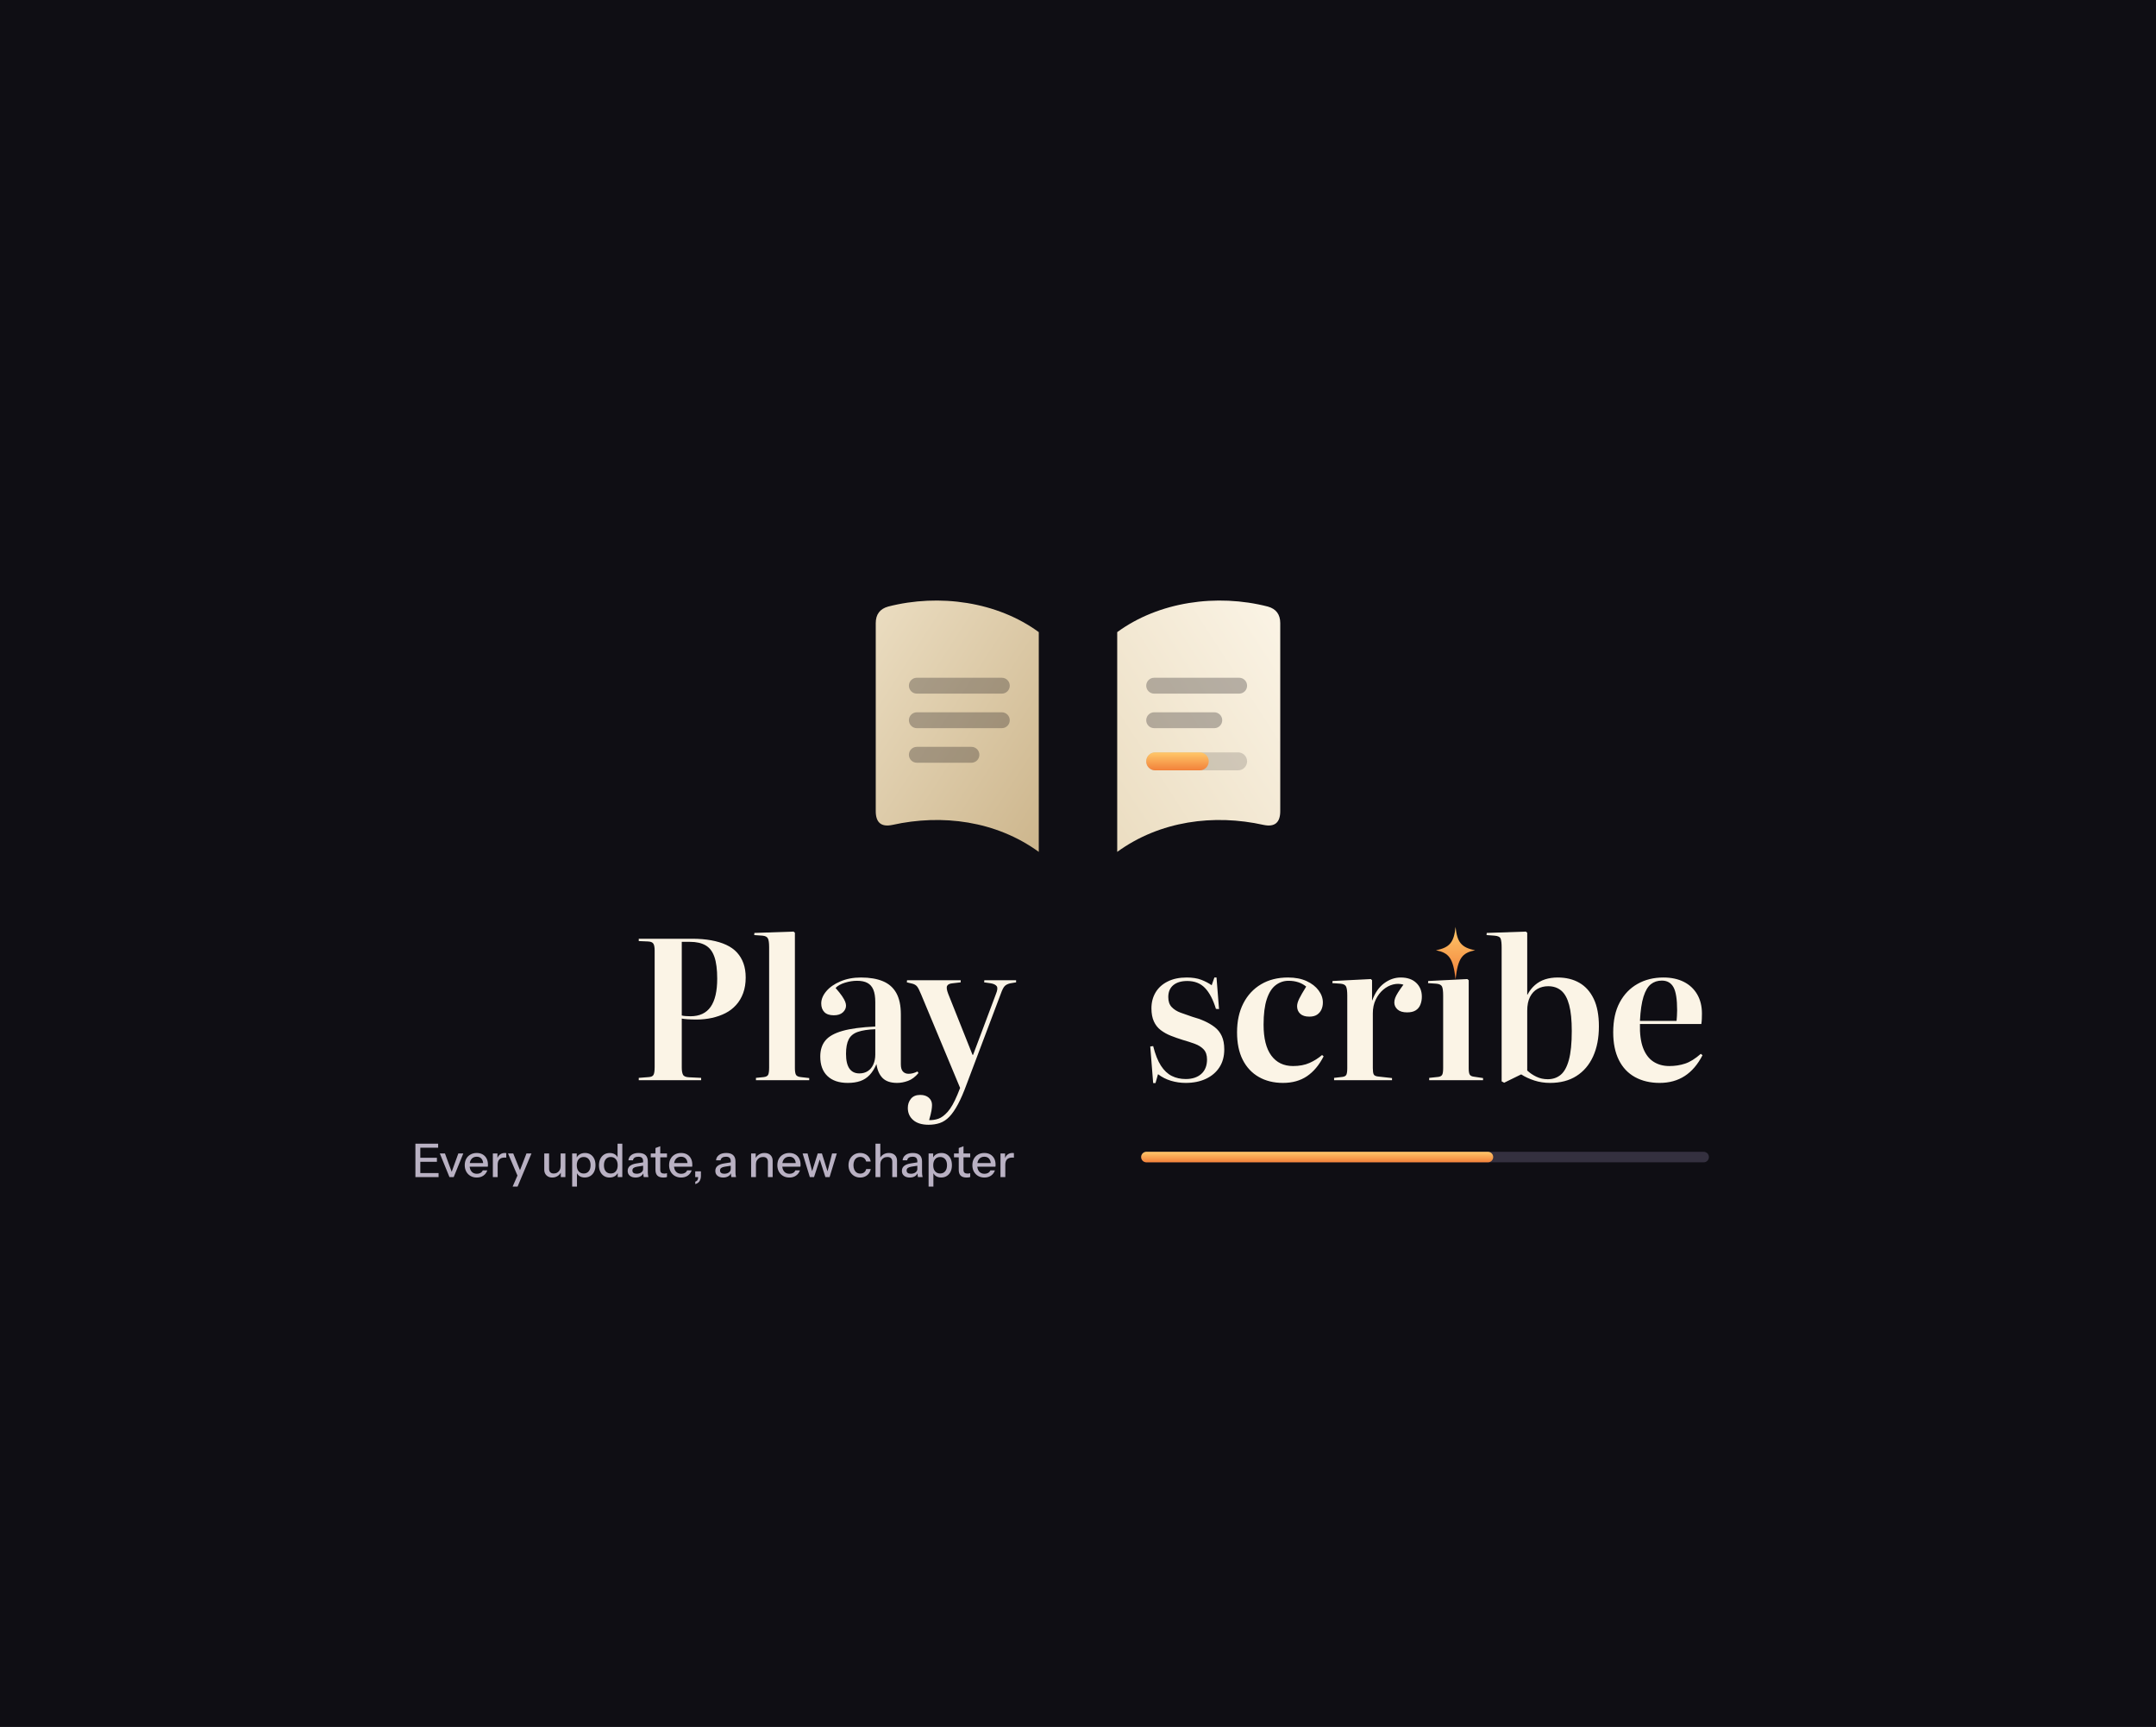
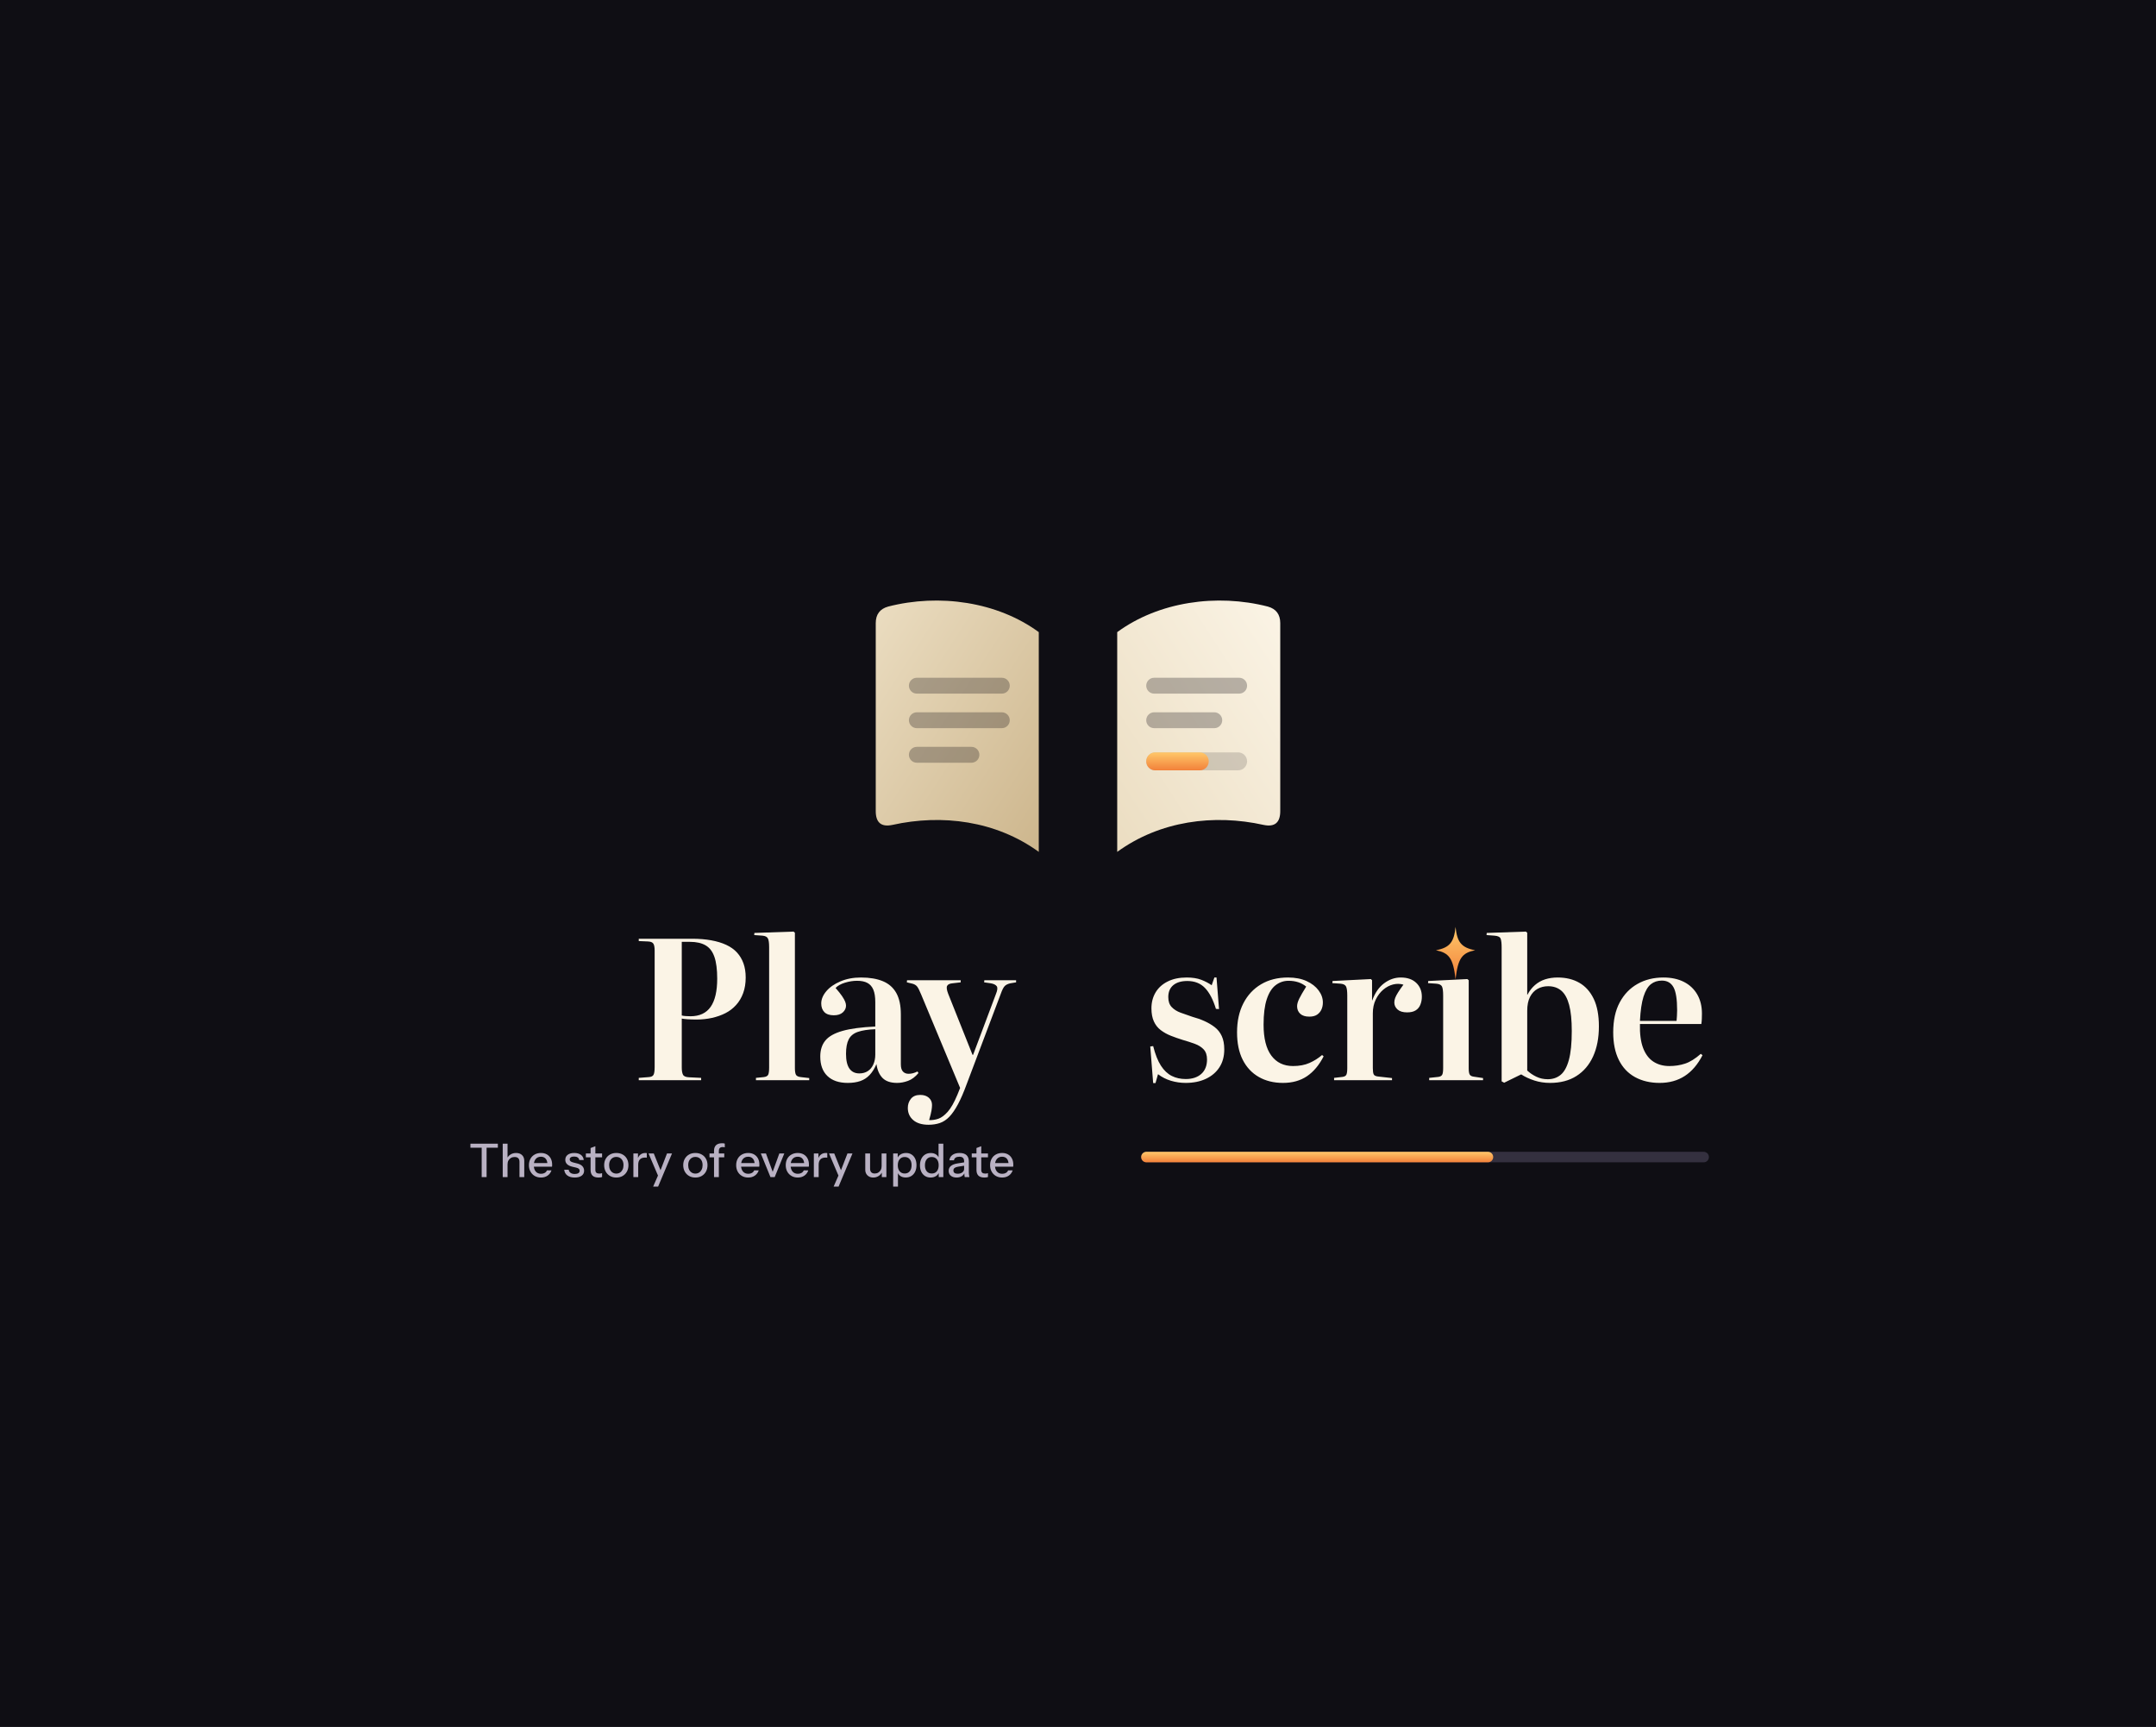
<svg xmlns="http://www.w3.org/2000/svg" width="1024" height="820" viewBox="0 0 1024 820">
  <defs>
    <linearGradient id="bl" x1="0" y1="0" x2="1" y2="1">
      <stop offset="0" stop-color="#EBDDC1" />
      <stop offset="1" stop-color="#CDB68D" />
    </linearGradient>
    <linearGradient id="br" x1="1" y1="0" x2="0" y2="1">
      <stop offset="0" stop-color="#FBF4E6" />
      <stop offset="1" stop-color="#EBDDC1" />
    </linearGradient>
    <linearGradient id="bs" x1="0" y1="0" x2="0" y2="1">
      <stop offset="0" stop-color="#FFC86A" />
      <stop offset="1" stop-color="#F2813A" />
    </linearGradient>
  </defs>
  <rect width="100%" height="100%" fill="#0F0E14" />
  <g transform="translate(391.0 221.4) scale(3.2812)">
    <path d="M31.2 24C25.2 19.6 16.8 18.4 9.4 20.3Q7.6 20.8 7.6 22.7V49.9Q7.6 52.4 10 51.9C17.2 50.3 25 51.3 31.2 55.8Z" fill="url(#bl)" />
    <rect x="12.4" y="30.6" width="14.6" height="2.3" rx="1.15" fill="#0F0E14" fill-opacity=".28" />
    <rect x="12.4" y="35.6" width="14.6" height="2.3" rx="1.15" fill="#0F0E14" fill-opacity=".28" />
    <rect x="12.4" y="40.6" width="10.2" height="2.3" rx="1.15" fill="#0F0E14" fill-opacity=".28" />
  </g>
  <g transform="translate(423.0 221.4) scale(3.2812)">
    <path d="M32.8 24C38.8 19.6 47.2 18.4 54.6 20.3Q56.4 20.8 56.4 22.7V49.9Q56.4 52.4 54 51.9C46.8 50.3 39 51.3 32.8 55.8Z" fill="url(#br)" />
    <rect x="37" y="30.6" width="14.6" height="2.3" rx="1.15" fill="#0F0E14" fill-opacity=".28" />
    <rect x="37" y="35.6" width="11" height="2.3" rx="1.15" fill="#0F0E14" fill-opacity=".28" />
    <rect x="37" y="41.4" width="14.6" height="2.6" rx="1.3" fill="#0F0E14" fill-opacity=".16" />
    <rect x="37" y="41.4" width="9.05" height="2.6" rx="1.3" fill="url(#bs)" />
  </g>
  <path transform="translate(298.6 512.9)" d="M4.78 0V-1.1L9.48 -1.47Q11.22 -1.56 11.78 -2.53Q12.33 -3.5 12.33 -6.26V-61.55Q12.33 -63.85 11.73 -64.81Q11.13 -65.78 9.2 -65.87L4.78 -66.06V-67.16H30.08Q35.14 -67.16 39.19 -66.42Q43.24 -65.69 46.32 -64.26Q49.4 -62.84 51.43 -60.63Q53.45 -58.42 54.51 -55.48Q55.57 -52.53 55.57 -48.76Q55.57 -44.62 54.37 -41.35Q53.18 -38.09 51.01 -35.7Q48.85 -33.3 45.95 -31.83Q43.06 -30.36 39.56 -29.58Q36.06 -28.8 32.29 -28.8Q29.81 -28.8 27.92 -28.93Q26.04 -29.07 25.21 -29.26V-5.98Q25.21 -3.68 25.81 -2.58Q26.4 -1.47 28.7 -1.38L34.41 -1.1V0ZM29.35 -30.36Q35.79 -30.36 38.92 -34.82Q42.04 -39.28 42.04 -48.21Q42.04 -54.74 40.71 -58.56Q39.38 -62.38 36.52 -64.03Q33.67 -65.69 29.07 -65.69H25.21V-30.73Q25.85 -30.54 27 -30.45Q28.15 -30.36 29.35 -30.36ZM60.44 0V-1.1L64.12 -1.47Q65.78 -1.66 66.24 -2.58Q66.7 -3.5 66.7 -5.98V-63.2Q66.7 -66.24 66.1 -67.34Q65.5 -68.45 63.57 -68.63L59.62 -68.91L59.71 -69.92L78.29 -70.56L78.94 -70.01V-5.7Q78.94 -3.5 79.44 -2.58Q79.95 -1.66 81.79 -1.47L85.74 -1.01V0ZM104.05 1.29Q97.8 1.29 94.39 -1.98Q90.99 -5.24 90.99 -11.22Q90.99 -15.92 93.43 -18.86Q95.86 -21.8 101.57 -23.41Q107.27 -25.02 117.12 -25.48V-37.08Q117.12 -40.76 116.2 -42.96Q115.28 -45.17 113.39 -46.18Q111.5 -47.2 108.47 -47.2Q105.62 -47.2 102.67 -46.28Q99.73 -45.36 98.26 -43.79Q100.28 -41.49 101.34 -39.93Q102.4 -38.36 102.81 -37.31Q103.22 -36.25 103.22 -35.42Q103.22 -33.58 101.71 -32.2Q100.19 -30.82 97.43 -30.82Q94.39 -30.82 92.92 -32.34Q91.45 -33.86 91.45 -36.43Q91.45 -39.38 93.84 -42.23Q96.23 -45.08 100.56 -46.92Q104.88 -48.76 110.31 -48.76Q116.47 -48.76 120.7 -47.01Q124.94 -45.26 127.1 -41.4Q129.26 -37.54 129.26 -31.28V-7.54Q129.26 -5.15 130.27 -4.09Q131.28 -3.04 132.94 -3.04Q133.95 -3.04 135.01 -3.31Q136.07 -3.59 137.17 -4.14L137.63 -3.4Q135.33 -0.64 132.66 0.32Q130 1.29 127.51 1.29Q122.91 1.29 120.61 -1.01Q118.31 -3.31 117.67 -7.64Q116.29 -4.42 114.4 -2.44Q112.52 -0.46 109.99 0.41Q107.46 1.29 104.05 1.29ZM109.57 -3.22Q111.87 -3.22 113.57 -4.32Q115.28 -5.43 116.2 -7.5Q117.12 -9.57 117.12 -12.14V-24.2Q111.96 -24.01 108.88 -22.95Q105.8 -21.9 104.51 -19.41Q103.22 -16.93 103.22 -12.51Q103.22 -7.82 104.83 -5.52Q106.44 -3.22 109.57 -3.22ZM142.42 21.16Q137.72 21.16 135.15 18.95Q132.57 16.74 132.57 13.16Q132.57 10.67 134.04 8.83Q135.52 6.99 138.46 6.99Q141.04 6.99 142.55 8.33Q144.07 9.66 144.07 11.78Q144.07 12.88 143.8 14.49Q143.52 16.1 142.69 18.95Q144.9 19.04 147.06 18.31Q149.22 17.57 151.52 15Q153.82 12.42 156.12 6.9L157.41 3.68L138.92 -40.66Q137.72 -43.61 136.94 -44.53Q136.16 -45.45 134.78 -45.82L132.11 -46.46L132.2 -47.47H157.69V-46.46L153.73 -46Q151.8 -45.82 151.25 -44.8Q150.7 -43.79 151.71 -41.12L163.3 -12.05H163.58L174.43 -40.94Q175.54 -43.61 174.8 -44.62Q174.06 -45.63 172.04 -46L168.82 -46.46L168.91 -47.47H184V-46.46L181.24 -46Q179.58 -45.63 178.66 -44.76Q177.74 -43.88 176.73 -41.03L160.54 1.84Q158.42 7.64 156.4 11.41Q154.38 15.18 152.31 17.34Q150.24 19.5 147.8 20.33Q145.36 21.16 142.42 21.16Z" fill="#FBF4E6" />
  <g transform="translate(542.0 512.9)">
    <path d="M5.7 1.38 4.32 -16.01 5.7 -16.19Q7.18 -10.3 9.38 -6.9Q11.59 -3.5 14.54 -2.02Q17.48 -0.55 21.16 -0.55Q25.85 -0.55 28.57 -2.99Q31.28 -5.43 31.28 -9.84Q31.28 -12.88 29.72 -14.58Q28.15 -16.28 25.53 -17.25Q22.91 -18.22 19.69 -19.14Q16.74 -20.06 14.08 -21.11Q11.41 -22.17 9.29 -23.78Q7.18 -25.39 6.03 -27.92Q4.88 -30.45 4.88 -34.13Q4.88 -38.36 6.85 -41.68Q8.83 -44.99 12.6 -46.87Q16.38 -48.76 21.62 -48.76Q25.67 -48.76 28.47 -47.7Q31.28 -46.64 33.49 -45.08L34.78 -48.76H35.79L36.98 -33.76L35.51 -33.86Q33.49 -40.48 30.31 -43.79Q27.14 -47.1 21.9 -47.1Q17.66 -47.1 15.27 -45.13Q12.88 -43.15 12.88 -39.47Q12.88 -36.43 14.49 -34.73Q16.1 -33.03 18.72 -32.06Q21.34 -31.1 24.38 -30.08Q27.42 -29.26 30.08 -28.06Q32.75 -26.86 34.91 -25.21Q37.08 -23.55 38.27 -20.98Q39.47 -18.4 39.47 -14.63Q39.47 -9.66 37.17 -6.12Q34.87 -2.58 30.73 -0.64Q26.59 1.29 21.16 1.29Q17.57 1.29 14.17 0.28Q10.76 -0.74 8 -2.85L6.81 1.38ZM67.34 1.29Q60.81 1.29 55.89 -1.52Q50.97 -4.32 48.25 -9.66Q45.54 -15 45.54 -22.72Q45.54 -30.64 48.53 -36.48Q51.52 -42.32 56.95 -45.54Q62.38 -48.76 69.74 -48.76Q74.89 -48.76 78.57 -47.06Q82.25 -45.36 84.27 -42.64Q86.3 -39.93 86.3 -36.89Q86.3 -35.05 85.61 -33.53Q84.92 -32.02 83.54 -31.1Q82.16 -30.18 79.86 -30.18Q77 -30.18 75.53 -31.56Q74.06 -32.94 74.06 -35.14Q74.06 -36.62 75.07 -38.69Q76.08 -40.76 78.38 -44.44Q76.73 -45.82 74.61 -46.51Q72.5 -47.2 70.01 -47.2Q66.61 -47.2 63.89 -45.13Q61.18 -43.06 59.66 -38.46Q58.14 -33.86 58.14 -26.4Q58.14 -16.65 61.82 -11.68Q65.5 -6.72 72.13 -6.72Q76.64 -6.72 79.95 -8.19Q83.26 -9.66 85.93 -11.96L86.66 -11.32Q83.44 -5.06 78.75 -1.89Q74.06 1.29 67.34 1.29ZM91.63 0V-1.1L95.59 -1.56Q97.06 -1.75 97.47 -2.62Q97.89 -3.5 97.89 -5.8V-40.2Q97.89 -43.24 97.34 -44.44Q96.78 -45.63 94.76 -45.82L90.8 -46.09L90.9 -47.1L109.11 -48.02L109.66 -47.47V-37.9H109.76Q111.69 -43.24 115.37 -46Q119.05 -48.76 123.28 -48.76Q127.97 -48.76 130.64 -46.23Q133.31 -43.7 133.31 -39.65Q133.31 -37.63 132.62 -35.88Q131.93 -34.13 130.41 -33.17Q128.89 -32.2 126.32 -32.2Q123.28 -32.2 121.76 -33.58Q120.24 -34.96 120.24 -36.89Q120.24 -38 120.66 -39.1Q121.07 -40.2 122.04 -41.72Q123 -43.24 124.57 -45.36Q122.18 -46.09 119.65 -45.45Q117.12 -44.8 114.95 -42.96Q112.79 -41.12 111.41 -38.27Q110.03 -35.42 110.03 -31.74V-5.7Q110.03 -3.59 110.45 -2.76Q110.86 -1.93 112.52 -1.75L119.14 -1.01V0ZM136.8 0V-1.1L141.13 -1.56Q142.51 -1.75 142.97 -2.58Q143.43 -3.4 143.43 -5.8V-40.2Q143.43 -43.33 142.88 -44.48Q142.32 -45.63 140.21 -45.82L136.25 -46.09L136.34 -47.1L154.93 -48.02L155.57 -47.47V-5.61Q155.57 -3.4 156.08 -2.62Q156.58 -1.84 158.06 -1.66L162.38 -1.01V0ZM172.41 1.2 171.21 0.55V-63.02Q171.21 -65.87 170.75 -67.16Q170.29 -68.45 167.81 -68.63L164.04 -68.91L164.13 -69.92L182.71 -70.56L183.36 -70.01V-40.57H183.45Q184.92 -43.33 187.04 -45.17Q189.15 -47.01 191.87 -47.89Q194.58 -48.76 197.8 -48.76Q203.78 -48.76 208.15 -46.23Q212.52 -43.7 214.96 -38.59Q217.4 -33.49 217.4 -25.58Q217.4 -17.3 214.64 -11.27Q211.88 -5.24 206.72 -1.98Q201.57 1.29 194.21 1.29Q190.26 1.29 186.71 0.14Q183.17 -1.01 180.5 -2.76ZM193.11 -0.46Q196.7 -0.46 199.23 -2.53Q201.76 -4.6 203.14 -9.61Q204.52 -14.63 204.52 -23.37Q204.52 -31.1 203.27 -35.74Q202.03 -40.39 199.55 -42.5Q197.06 -44.62 193.29 -44.62Q190.53 -44.62 188.28 -43.38Q186.02 -42.14 184.69 -39.56Q183.36 -36.98 183.36 -32.94V-4.6Q185.2 -2.85 187.68 -1.66Q190.16 -0.46 193.11 -0.46ZM246.28 1.29Q239.57 1.29 234.55 -1.47Q229.54 -4.23 226.87 -9.61Q224.2 -15 224.2 -22.72Q224.2 -31.19 227.29 -36.94Q230.37 -42.69 235.75 -45.72Q241.13 -48.76 248.03 -48.76Q253.64 -48.76 257.74 -46.69Q261.83 -44.62 264.09 -40.76Q266.34 -36.89 266.34 -31.65Q266.34 -30.36 266.29 -29.16Q266.25 -27.97 266.06 -26.68H236.9Q236.72 -19.78 238.37 -15.36Q240.03 -10.95 243.25 -8.83Q246.47 -6.72 250.88 -6.72Q254.84 -6.72 258.34 -7.87Q261.83 -9.02 265.79 -12.51L266.62 -11.87Q263.21 -5.24 258.15 -1.98Q253.09 1.29 246.28 1.29ZM236.9 -28.15H254.29Q254.38 -29.26 254.47 -30.54Q254.56 -31.83 254.56 -33.21Q254.56 -41.03 252.82 -44.16Q251.07 -47.29 247.3 -47.29Q244.26 -47.29 242.1 -45.59Q239.94 -43.88 238.6 -39.7Q237.27 -35.51 236.9 -28.15Z" fill="#FBF4E6" />
    <path transform="translate(116.20 -75.36) scale(1.035)" d="M32 2.5C32.7 9.4 34.6 12 41 13.2C35 14.4 33.1 16.8 32 26.5C30.9 16.8 29 14.4 23 13.2C29.4 12 31.3 9.4 32 2.5Z" fill="url(#bs)" />
  </g>
-   <path transform="translate(195.67 558.90)" d="M1.63 0V-15.84H3.96V0ZM2.77 0V-1.91H12.63V0ZM2.77 -7.24V-9.15H11.84V-7.24ZM2.77 -13.93V-15.84H12.43V-13.93ZM17.8 0 13.22 -11.22H15.66L19.4 -1.03H18.33L22.02 -11.22H24.38L19.82 0ZM30.78 0.22Q29.08 0.22 27.8 -0.53Q26.51 -1.28 25.78 -2.6Q25.06 -3.92 25.06 -5.63Q25.06 -7.37 25.77 -8.68Q26.49 -9.99 27.79 -10.71Q29.08 -11.44 30.76 -11.44Q32.38 -11.44 33.58 -10.75Q34.78 -10.05 35.43 -8.82Q36.08 -7.59 36.08 -5.9Q36.08 -5.63 36.07 -5.4Q36.06 -5.17 36.01 -4.93H26.6V-6.64H34.41L33.84 -5.96Q33.84 -7.77 33.02 -8.71Q32.21 -9.66 30.76 -9.66Q29.19 -9.66 28.28 -8.59Q27.37 -7.52 27.37 -5.63Q27.37 -3.72 28.28 -2.64Q29.19 -1.56 30.82 -1.56Q31.81 -1.56 32.54 -1.97Q33.26 -2.38 33.62 -3.17H35.77Q35.22 -1.58 33.91 -0.68Q32.6 0.22 30.78 0.22ZM38.41 0V-11.22H40.59V-8.43H40.7V0ZM40.7 -5.85 40.41 -8.51Q40.81 -9.94 41.78 -10.69Q42.75 -11.44 44.09 -11.44Q44.59 -11.44 44.79 -11.35V-9.2Q44.68 -9.24 44.48 -9.25Q44.29 -9.26 44 -9.26Q42.35 -9.26 41.52 -8.4Q40.7 -7.55 40.7 -5.85ZM47.81 4.51 50.51 -1.67 50.97 -2.4 54.38 -11.22H56.76L50.16 4.51ZM50.4 0 45.61 -11.22H48.09L52.16 -1.12ZM66.62 0.22Q65.49 0.22 64.64 -0.25Q63.78 -0.73 63.3 -1.56Q62.83 -2.4 62.83 -3.48V-11.22H65.12V-4Q65.12 -2.84 65.69 -2.27Q66.26 -1.69 67.32 -1.69Q68.27 -1.69 69 -2.13Q69.74 -2.57 70.17 -3.35Q70.6 -4.14 70.6 -5.17L70.88 -2.49Q70.33 -1.25 69.2 -0.52Q68.07 0.22 66.62 0.22ZM70.69 0V-2.64H70.6V-11.22H72.86V0ZM82.06 0.2Q80.48 0.2 79.43 -0.56Q78.39 -1.32 78.06 -2.68L78.36 -2.73V4.51H76.08V-11.22H78.25V-8.65L78.03 -8.71Q78.39 -9.99 79.53 -10.71Q80.67 -11.44 82.21 -11.44Q83.73 -11.44 84.84 -10.71Q85.95 -9.99 86.56 -8.69Q87.16 -7.39 87.16 -5.65Q87.16 -3.89 86.53 -2.57Q85.89 -1.25 84.74 -0.53Q83.6 0.2 82.06 0.2ZM81.58 -1.69Q83.07 -1.69 83.95 -2.75Q84.83 -3.81 84.83 -5.65Q84.83 -7.48 83.95 -8.5Q83.07 -9.53 81.55 -9.53Q80.06 -9.53 79.17 -8.48Q78.28 -7.44 78.28 -5.59Q78.28 -3.78 79.17 -2.74Q80.06 -1.69 81.58 -1.69ZM97.72 0V-2.57L97.94 -2.51Q97.59 -1.25 96.49 -0.52Q95.39 0.22 93.85 0.22Q92.33 0.22 91.2 -0.51Q90.07 -1.23 89.44 -2.53Q88.81 -3.83 88.81 -5.57Q88.81 -7.33 89.45 -8.65Q90.09 -9.97 91.23 -10.69Q92.38 -11.42 93.92 -11.42Q95.52 -11.42 96.57 -10.66Q97.61 -9.9 97.94 -8.54L97.64 -8.49V-15.84H99.9V0ZM94.42 -1.69Q95.94 -1.69 96.82 -2.74Q97.7 -3.78 97.7 -5.63Q97.7 -7.44 96.81 -8.48Q95.92 -9.53 94.4 -9.53Q92.91 -9.53 92.04 -8.48Q91.17 -7.44 91.17 -5.57Q91.17 -3.74 92.04 -2.72Q92.91 -1.69 94.42 -1.69ZM110.07 0Q109.96 -0.42 109.92 -0.92Q109.89 -1.43 109.89 -2.16H109.78V-7.5Q109.78 -8.58 109.24 -9.12Q108.7 -9.66 107.54 -9.66Q106.41 -9.66 105.74 -9.22Q105.07 -8.78 104.96 -7.96H102.78Q102.94 -9.55 104.21 -10.49Q105.49 -11.44 107.62 -11.44Q109.82 -11.44 110.92 -10.42Q112.02 -9.39 112.02 -7.41V-2.16Q112.02 -1.65 112.09 -1.12Q112.16 -0.59 112.29 0ZM106.19 0.22Q104.48 0.22 103.47 -0.63Q102.45 -1.47 102.45 -2.93Q102.45 -4.42 103.52 -5.29Q104.59 -6.16 106.59 -6.47L110.29 -7.06V-5.46L106.94 -4.93Q105.82 -4.75 105.26 -4.33Q104.7 -3.92 104.7 -3.12Q104.7 -2.35 105.22 -1.97Q105.73 -1.58 106.72 -1.58Q108.04 -1.58 108.91 -2.22Q109.78 -2.86 109.78 -3.83L110.07 -2.2Q109.67 -1.03 108.66 -0.41Q107.65 0.22 106.19 0.22ZM119.44 0.22Q117.48 0.22 116.57 -0.69Q115.65 -1.61 115.65 -3.39V-13.79L117.92 -14.65V-3.37Q117.92 -2.49 118.38 -2.07Q118.84 -1.65 119.88 -1.65Q120.27 -1.65 120.58 -1.72Q120.89 -1.78 121.11 -1.87V-0.02Q120.87 0.09 120.43 0.15Q119.99 0.22 119.44 0.22ZM113.41 -9.39V-11.22H121.11V-9.39ZM127.84 0.22Q126.15 0.22 124.86 -0.53Q123.57 -1.28 122.85 -2.6Q122.12 -3.92 122.12 -5.63Q122.12 -7.37 122.84 -8.68Q123.55 -9.99 124.85 -10.71Q126.15 -11.44 127.82 -11.44Q129.45 -11.44 130.65 -10.75Q131.85 -10.05 132.49 -8.82Q133.14 -7.59 133.14 -5.9Q133.14 -5.63 133.13 -5.4Q133.12 -5.17 133.08 -4.93H123.66V-6.64H131.47L130.9 -5.96Q130.9 -7.77 130.09 -8.71Q129.27 -9.66 127.82 -9.66Q126.26 -9.66 125.34 -8.59Q124.43 -7.52 124.43 -5.63Q124.43 -3.72 125.34 -2.64Q126.26 -1.56 127.89 -1.56Q128.88 -1.56 129.6 -1.97Q130.33 -2.38 130.68 -3.17H132.84Q132.29 -1.58 130.98 -0.68Q129.67 0.22 127.84 0.22ZM134.55 3.34V2.2Q135.32 1.94 135.62 1.4Q135.92 0.86 135.92 -0.15L136.82 0H134.53V-2.71H137.24V-0.66Q137.24 0.86 136.61 1.89Q135.98 2.93 134.55 3.34ZM151.69 0Q151.58 -0.42 151.55 -0.92Q151.51 -1.43 151.51 -2.16H151.4V-7.5Q151.4 -8.58 150.87 -9.12Q150.33 -9.66 149.16 -9.66Q148.04 -9.66 147.37 -9.22Q146.7 -8.78 146.59 -7.96H144.41Q144.56 -9.55 145.84 -10.49Q147.11 -11.44 149.25 -11.44Q151.45 -11.44 152.55 -10.42Q153.65 -9.39 153.65 -7.41V-2.16Q153.65 -1.65 153.71 -1.12Q153.78 -0.59 153.91 0ZM147.82 0.22Q146.1 0.22 145.09 -0.63Q144.08 -1.47 144.08 -2.93Q144.08 -4.42 145.15 -5.29Q146.21 -6.16 148.21 -6.47L151.91 -7.06V-5.46L148.57 -4.93Q147.44 -4.75 146.88 -4.33Q146.32 -3.92 146.32 -3.12Q146.32 -2.35 146.84 -1.97Q147.36 -1.58 148.35 -1.58Q149.67 -1.58 150.53 -2.22Q151.4 -2.86 151.4 -3.83L151.69 -2.2Q151.29 -1.03 150.28 -0.41Q149.27 0.22 147.82 0.22ZM161.08 0V-11.22H163.26V-8.58H163.37V0ZM169.05 0V-7.22Q169.05 -8.38 168.46 -8.95Q167.88 -9.53 166.74 -9.53Q165.75 -9.53 164.99 -9.09Q164.23 -8.65 163.8 -7.88Q163.37 -7.11 163.37 -6.05L163.09 -8.73Q163.64 -9.99 164.78 -10.71Q165.92 -11.44 167.44 -11.44Q169.25 -11.44 170.28 -10.43Q171.31 -9.42 171.31 -7.74V0ZM179.26 0.22Q177.56 0.22 176.28 -0.53Q174.99 -1.28 174.26 -2.6Q173.54 -3.92 173.54 -5.63Q173.54 -7.37 174.25 -8.68Q174.97 -9.99 176.26 -10.71Q177.56 -11.44 179.23 -11.44Q180.86 -11.44 182.06 -10.75Q183.26 -10.05 183.91 -8.82Q184.56 -7.59 184.56 -5.9Q184.56 -5.63 184.55 -5.4Q184.54 -5.17 184.49 -4.93H175.08V-6.64H182.89L182.31 -5.96Q182.31 -7.77 181.5 -8.71Q180.69 -9.66 179.23 -9.66Q177.67 -9.66 176.76 -8.59Q175.85 -7.52 175.85 -5.63Q175.85 -3.72 176.76 -2.64Q177.67 -1.56 179.3 -1.56Q180.29 -1.56 181.02 -1.97Q181.74 -2.38 182.09 -3.17H184.25Q183.7 -1.58 182.39 -0.68Q181.08 0.22 179.26 0.22ZM188.96 0 185.53 -11.22H187.88L190.21 -2.2H189.88L192.72 -11.22H194.7L197.54 -2.2H197.23L199.54 -11.22H201.78L198.35 0H196.35L193.51 -8.87H193.84L190.96 0ZM212.87 0.22Q211.27 0.22 210.01 -0.54Q208.76 -1.3 208.04 -2.62Q207.33 -3.94 207.33 -5.63Q207.33 -7.33 208.04 -8.63Q208.76 -9.94 210.01 -10.69Q211.27 -11.44 212.85 -11.44Q214.19 -11.44 215.25 -10.93Q216.3 -10.43 216.99 -9.53Q217.67 -8.62 217.87 -7.39H215.71Q215.49 -8.38 214.75 -8.98Q214.02 -9.57 212.89 -9.57Q211.93 -9.57 211.2 -9.09Q210.47 -8.6 210.08 -7.72Q209.68 -6.84 209.68 -5.63Q209.68 -4.44 210.08 -3.54Q210.47 -2.64 211.2 -2.14Q211.93 -1.65 212.92 -1.65Q213.99 -1.65 214.75 -2.23Q215.51 -2.82 215.73 -3.81H217.89Q217.67 -2.6 216.97 -1.69Q216.28 -0.79 215.23 -0.29Q214.17 0.22 212.87 0.22ZM220.15 0V-15.84H222.44V0ZM228.12 0V-7.22Q228.12 -8.38 227.53 -8.95Q226.95 -9.53 225.81 -9.53Q224.82 -9.53 224.06 -9.09Q223.3 -8.65 222.87 -7.88Q222.44 -7.11 222.44 -6.05L222.16 -8.73Q222.71 -9.99 223.85 -10.71Q224.99 -11.44 226.51 -11.44Q228.32 -11.44 229.35 -10.43Q230.38 -9.42 230.38 -7.74V0ZM240.31 0Q240.2 -0.42 240.16 -0.92Q240.13 -1.43 240.13 -2.16H240.02V-7.5Q240.02 -8.58 239.48 -9.12Q238.94 -9.66 237.78 -9.66Q236.65 -9.66 235.98 -9.22Q235.31 -8.78 235.2 -7.96H233.02Q233.18 -9.55 234.45 -10.49Q235.73 -11.44 237.86 -11.44Q240.06 -11.44 241.16 -10.42Q242.26 -9.39 242.26 -7.41V-2.16Q242.26 -1.65 242.33 -1.12Q242.4 -0.59 242.53 0ZM236.43 0.22Q234.72 0.22 233.71 -0.63Q232.69 -1.47 232.69 -2.93Q232.69 -4.42 233.76 -5.29Q234.83 -6.16 236.83 -6.47L240.53 -7.06V-5.46L237.18 -4.93Q236.06 -4.75 235.5 -4.33Q234.94 -3.92 234.94 -3.12Q234.94 -2.35 235.45 -1.97Q235.97 -1.58 236.96 -1.58Q238.28 -1.58 239.15 -2.22Q240.02 -2.86 240.02 -3.83L240.31 -2.2Q239.91 -1.03 238.9 -0.41Q237.89 0.22 236.43 0.22ZM251.35 0.2Q249.77 0.2 248.72 -0.56Q247.68 -1.32 247.35 -2.68L247.65 -2.73V4.51H245.37V-11.22H247.54V-8.65L247.32 -8.71Q247.68 -9.99 248.82 -10.71Q249.96 -11.44 251.5 -11.44Q253.02 -11.44 254.13 -10.71Q255.24 -9.99 255.85 -8.69Q256.45 -7.39 256.45 -5.65Q256.45 -3.89 255.82 -2.57Q255.18 -1.25 254.03 -0.53Q252.89 0.2 251.35 0.2ZM250.87 -1.69Q252.36 -1.69 253.24 -2.75Q254.12 -3.81 254.12 -5.65Q254.12 -7.48 253.24 -8.5Q252.36 -9.53 250.84 -9.53Q249.35 -9.53 248.46 -8.48Q247.57 -7.44 247.57 -5.59Q247.57 -3.78 248.46 -2.74Q249.35 -1.69 250.87 -1.69ZM263.47 0.22Q261.51 0.22 260.6 -0.69Q259.69 -1.61 259.69 -3.39V-13.79L261.95 -14.65V-3.37Q261.95 -2.49 262.42 -2.07Q262.88 -1.65 263.91 -1.65Q264.31 -1.65 264.62 -1.72Q264.92 -1.78 265.14 -1.87V-0.02Q264.9 0.09 264.46 0.15Q264.02 0.22 263.47 0.22ZM257.44 -9.39V-11.22H265.14V-9.39ZM271.88 0.22Q270.18 0.22 268.89 -0.53Q267.61 -1.28 266.88 -2.6Q266.16 -3.92 266.16 -5.63Q266.16 -7.37 266.87 -8.68Q267.59 -9.99 268.88 -10.71Q270.18 -11.44 271.85 -11.44Q273.48 -11.44 274.68 -10.75Q275.88 -10.05 276.53 -8.82Q277.18 -7.59 277.18 -5.9Q277.18 -5.63 277.17 -5.4Q277.16 -5.17 277.11 -4.93H267.7V-6.64H275.51L274.93 -5.96Q274.93 -7.77 274.12 -8.71Q273.31 -9.66 271.85 -9.66Q270.29 -9.66 269.38 -8.59Q268.47 -7.52 268.47 -5.63Q268.47 -3.72 269.38 -2.64Q270.29 -1.56 271.92 -1.56Q272.91 -1.56 273.64 -1.97Q274.36 -2.38 274.71 -3.17H276.87Q276.32 -1.58 275.01 -0.68Q273.7 0.22 271.88 0.22ZM279.51 0V-11.22H281.69V-8.43H281.8V0ZM281.8 -5.85 281.51 -8.51Q281.91 -9.94 282.88 -10.69Q283.84 -11.44 285.19 -11.44Q285.69 -11.44 285.89 -11.35V-9.2Q285.78 -9.24 285.58 -9.25Q285.38 -9.26 285.1 -9.26Q283.45 -9.26 282.62 -8.4Q281.8 -7.55 281.8 -5.85Z" fill="#B9B1C3" />
+   <path transform="translate(222.73 558.90)" d="M6.05 0V-13.93H0.7V-15.84H13.73V-13.93H8.38V0ZM16.04 0V-15.84H18.33V0ZM24 0V-7.22Q24 -8.38 23.42 -8.95Q22.84 -9.53 21.69 -9.53Q20.7 -9.53 19.94 -9.09Q19.18 -8.65 18.75 -7.88Q18.33 -7.11 18.33 -6.05L18.04 -8.73Q18.59 -9.99 19.73 -10.71Q20.88 -11.44 22.4 -11.44Q24.2 -11.44 25.23 -10.43Q26.27 -9.42 26.27 -7.74V0ZM34.21 0.22Q32.52 0.22 31.23 -0.53Q29.94 -1.28 29.22 -2.6Q28.49 -3.92 28.49 -5.63Q28.49 -7.37 29.2 -8.68Q29.92 -9.99 31.22 -10.71Q32.52 -11.44 34.19 -11.44Q35.82 -11.44 37.02 -10.75Q38.21 -10.05 38.86 -8.82Q39.51 -7.59 39.51 -5.9Q39.51 -5.63 39.5 -5.4Q39.49 -5.17 39.45 -4.93H30.03V-6.64H37.84L37.27 -5.96Q37.27 -7.77 36.45 -8.71Q35.64 -9.66 34.19 -9.66Q32.63 -9.66 31.71 -8.59Q30.8 -7.52 30.8 -5.63Q30.8 -3.72 31.71 -2.64Q32.63 -1.56 34.25 -1.56Q35.24 -1.56 35.97 -1.97Q36.7 -2.38 37.05 -3.17H39.2Q38.65 -1.58 37.34 -0.68Q36.04 0.22 34.21 0.22ZM50.23 0.22Q48.03 0.22 46.73 -0.75Q45.43 -1.72 45.25 -3.48H47.37Q47.52 -2.51 48.26 -1.99Q48.99 -1.47 50.27 -1.47Q51.39 -1.47 51.99 -1.87Q52.58 -2.27 52.58 -2.99Q52.58 -3.52 52.24 -3.88Q51.9 -4.25 50.91 -4.49L49.1 -4.91Q47.41 -5.32 46.58 -6.15Q45.76 -6.97 45.76 -8.18Q45.76 -9.7 46.89 -10.57Q48.03 -11.44 50.01 -11.44Q51.96 -11.44 53.16 -10.56Q54.36 -9.68 54.52 -8.1H52.4Q52.27 -8.89 51.64 -9.32Q51.02 -9.75 49.94 -9.75Q48.93 -9.75 48.39 -9.38Q47.85 -9.02 47.85 -8.38Q47.85 -7.85 48.26 -7.5Q48.66 -7.15 49.61 -6.91L51.46 -6.45Q53.06 -6.05 53.88 -5.16Q54.69 -4.27 54.69 -3.01Q54.69 -1.5 53.51 -0.64Q52.34 0.22 50.23 0.22ZM61.56 0.22Q59.6 0.22 58.68 -0.69Q57.77 -1.61 57.77 -3.39V-13.79L60.04 -14.65V-3.37Q60.04 -2.49 60.5 -2.07Q60.96 -1.65 62 -1.65Q62.39 -1.65 62.7 -1.72Q63.01 -1.78 63.23 -1.87V-0.02Q62.99 0.09 62.55 0.15Q62.11 0.22 61.56 0.22ZM55.53 -9.39V-11.22H63.23V-9.39ZM69.98 0.22Q68.27 0.22 66.97 -0.54Q65.67 -1.3 64.94 -2.63Q64.22 -3.96 64.22 -5.65Q64.22 -7.37 64.95 -8.67Q65.69 -9.97 66.98 -10.7Q68.27 -11.44 69.98 -11.44Q71.72 -11.44 73.02 -10.7Q74.32 -9.97 75.03 -8.67Q75.75 -7.37 75.75 -5.65Q75.75 -3.96 75.03 -2.63Q74.32 -1.3 73.02 -0.54Q71.72 0.22 69.98 0.22ZM69.98 -1.65Q71.02 -1.65 71.77 -2.16Q72.53 -2.66 72.97 -3.56Q73.41 -4.47 73.41 -5.68Q73.41 -7.48 72.46 -8.53Q71.5 -9.57 69.98 -9.57Q68.49 -9.57 67.53 -8.51Q66.57 -7.46 66.57 -5.68Q66.57 -4.47 67 -3.56Q67.43 -2.66 68.21 -2.16Q68.99 -1.65 69.98 -1.65ZM78.1 0V-11.22H80.28V-8.43H80.39V0ZM80.39 -5.85 80.1 -8.51Q80.5 -9.94 81.47 -10.69Q82.43 -11.44 83.78 -11.44Q84.28 -11.44 84.48 -11.35V-9.2Q84.37 -9.24 84.17 -9.25Q83.97 -9.26 83.69 -9.26Q82.04 -9.26 81.21 -8.4Q80.39 -7.55 80.39 -5.85ZM87.49 4.51 90.2 -1.67 90.66 -2.4 94.07 -11.22H96.45L89.85 4.51ZM90.09 0 85.29 -11.22H87.78L91.85 -1.12ZM107.54 0.22Q105.82 0.22 104.52 -0.54Q103.22 -1.3 102.5 -2.63Q101.77 -3.96 101.77 -5.65Q101.77 -7.37 102.51 -8.67Q103.25 -9.97 104.53 -10.7Q105.82 -11.44 107.54 -11.44Q109.27 -11.44 110.57 -10.7Q111.87 -9.97 112.58 -8.67Q113.3 -7.37 113.3 -5.65Q113.3 -3.96 112.58 -2.63Q111.87 -1.3 110.57 -0.54Q109.27 0.22 107.54 0.22ZM107.54 -1.65Q108.57 -1.65 109.33 -2.16Q110.09 -2.66 110.53 -3.56Q110.97 -4.47 110.97 -5.68Q110.97 -7.48 110.01 -8.53Q109.05 -9.57 107.54 -9.57Q106.04 -9.57 105.08 -8.51Q104.13 -7.46 104.13 -5.68Q104.13 -4.47 104.55 -3.56Q104.98 -2.66 105.76 -2.16Q106.55 -1.65 107.54 -1.65ZM116.4 0V-12.52Q116.4 -14.23 117.37 -15.15Q118.34 -16.06 120.27 -16.06Q120.71 -16.06 121 -16.02Q121.29 -15.97 121.51 -15.88V-14.12Q121.35 -14.17 121.1 -14.21Q120.85 -14.26 120.54 -14.26Q119.57 -14.26 119.13 -13.78Q118.69 -13.31 118.69 -12.45V0ZM114.25 -9.39V-11.22H121.26V-9.39ZM132.64 0.22Q130.94 0.22 129.66 -0.53Q128.37 -1.28 127.64 -2.6Q126.92 -3.92 126.92 -5.63Q126.92 -7.37 127.63 -8.68Q128.35 -9.99 129.65 -10.71Q130.94 -11.44 132.62 -11.44Q134.24 -11.44 135.44 -10.75Q136.64 -10.05 137.29 -8.82Q137.94 -7.59 137.94 -5.9Q137.94 -5.63 137.93 -5.4Q137.92 -5.17 137.87 -4.93H128.46V-6.64H136.27L135.7 -5.96Q135.7 -7.77 134.88 -8.71Q134.07 -9.66 132.62 -9.66Q131.05 -9.66 130.14 -8.59Q129.23 -7.52 129.23 -5.63Q129.23 -3.72 130.14 -2.64Q131.05 -1.56 132.68 -1.56Q133.67 -1.56 134.4 -1.97Q135.12 -2.38 135.48 -3.17H137.63Q137.08 -1.58 135.77 -0.68Q134.46 0.22 132.64 0.22ZM143.2 0 138.62 -11.22H141.06L144.8 -1.03H143.73L147.42 -11.22H149.78L145.22 0ZM156.18 0.22Q154.48 0.22 153.2 -0.53Q151.91 -1.28 151.18 -2.6Q150.46 -3.92 150.46 -5.63Q150.46 -7.37 151.17 -8.68Q151.89 -9.99 153.19 -10.71Q154.48 -11.44 156.16 -11.44Q157.78 -11.44 158.98 -10.75Q160.18 -10.05 160.83 -8.82Q161.48 -7.59 161.48 -5.9Q161.48 -5.63 161.47 -5.4Q161.46 -5.17 161.41 -4.93H152V-6.64H159.81L159.24 -5.96Q159.24 -7.77 158.42 -8.71Q157.61 -9.66 156.16 -9.66Q154.59 -9.66 153.68 -8.59Q152.77 -7.52 152.77 -5.63Q152.77 -3.72 153.68 -2.64Q154.59 -1.56 156.22 -1.56Q157.21 -1.56 157.94 -1.97Q158.66 -2.38 159.02 -3.17H161.17Q160.62 -1.58 159.31 -0.68Q158 0.22 156.18 0.22ZM163.81 0V-11.22H165.99V-8.43H166.1V0ZM166.1 -5.85 165.81 -8.51Q166.21 -9.94 167.18 -10.69Q168.15 -11.44 169.49 -11.44Q169.99 -11.44 170.19 -11.35V-9.2Q170.08 -9.24 169.88 -9.25Q169.69 -9.26 169.4 -9.26Q167.75 -9.26 166.93 -8.4Q166.1 -7.55 166.1 -5.85ZM173.21 4.51 175.91 -1.67 176.37 -2.4 179.78 -11.22H182.16L175.56 4.51ZM175.8 0 171.01 -11.22H173.49L177.56 -1.12ZM192.02 0.22Q190.89 0.22 190.04 -0.25Q189.18 -0.73 188.7 -1.56Q188.23 -2.4 188.23 -3.48V-11.22H190.52V-4Q190.52 -2.84 191.09 -2.27Q191.66 -1.69 192.72 -1.69Q193.67 -1.69 194.4 -2.13Q195.14 -2.57 195.57 -3.35Q196 -4.14 196 -5.17L196.28 -2.49Q195.73 -1.25 194.6 -0.52Q193.47 0.22 192.02 0.22ZM196.09 0V-2.64H196V-11.22H198.26V0ZM207.46 0.2Q205.88 0.2 204.83 -0.56Q203.79 -1.32 203.46 -2.68L203.76 -2.73V4.51H201.48V-11.22H203.65V-8.65L203.43 -8.71Q203.79 -9.99 204.93 -10.71Q206.07 -11.44 207.61 -11.44Q209.13 -11.44 210.24 -10.71Q211.35 -9.99 211.96 -8.69Q212.56 -7.39 212.56 -5.65Q212.56 -3.89 211.93 -2.57Q211.29 -1.25 210.14 -0.53Q209 0.2 207.46 0.2ZM206.98 -1.69Q208.47 -1.69 209.35 -2.75Q210.23 -3.81 210.23 -5.65Q210.23 -7.48 209.35 -8.5Q208.47 -9.53 206.95 -9.53Q205.46 -9.53 204.57 -8.48Q203.68 -7.44 203.68 -5.59Q203.68 -3.78 204.57 -2.74Q205.46 -1.69 206.98 -1.69ZM223.12 0V-2.57L223.34 -2.51Q222.99 -1.25 221.89 -0.52Q220.79 0.22 219.25 0.22Q217.73 0.22 216.6 -0.51Q215.47 -1.23 214.84 -2.53Q214.21 -3.83 214.21 -5.57Q214.21 -7.33 214.85 -8.65Q215.49 -9.97 216.63 -10.69Q217.78 -11.42 219.32 -11.42Q220.92 -11.42 221.97 -10.66Q223.01 -9.9 223.34 -8.54L223.04 -8.49V-15.84H225.3V0ZM219.82 -1.69Q221.34 -1.69 222.22 -2.74Q223.1 -3.78 223.1 -5.63Q223.1 -7.44 222.21 -8.48Q221.32 -9.53 219.8 -9.53Q218.31 -9.53 217.44 -8.48Q216.57 -7.44 216.57 -5.57Q216.57 -3.74 217.44 -2.72Q218.31 -1.69 219.82 -1.69ZM235.47 0Q235.36 -0.42 235.32 -0.92Q235.29 -1.43 235.29 -2.16H235.18V-7.5Q235.18 -8.58 234.64 -9.12Q234.1 -9.66 232.94 -9.66Q231.81 -9.66 231.14 -9.22Q230.47 -8.78 230.36 -7.96H228.18Q228.34 -9.55 229.61 -10.49Q230.89 -11.44 233.02 -11.44Q235.22 -11.44 236.32 -10.42Q237.42 -9.39 237.42 -7.41V-2.16Q237.42 -1.65 237.49 -1.12Q237.56 -0.59 237.69 0ZM231.59 0.22Q229.88 0.22 228.87 -0.63Q227.85 -1.47 227.85 -2.93Q227.85 -4.42 228.92 -5.29Q229.99 -6.16 231.99 -6.47L235.69 -7.06V-5.46L232.34 -4.93Q231.22 -4.75 230.66 -4.33Q230.1 -3.92 230.1 -3.12Q230.1 -2.35 230.61 -1.97Q231.13 -1.58 232.12 -1.58Q233.44 -1.58 234.31 -2.22Q235.18 -2.86 235.18 -3.83L235.47 -2.2Q235.07 -1.03 234.06 -0.41Q233.05 0.22 231.59 0.22ZM244.84 0.22Q242.88 0.22 241.97 -0.69Q241.05 -1.61 241.05 -3.39V-13.79L243.32 -14.65V-3.37Q243.32 -2.49 243.78 -2.07Q244.24 -1.65 245.28 -1.65Q245.67 -1.65 245.98 -1.72Q246.29 -1.78 246.51 -1.87V-0.02Q246.27 0.09 245.83 0.15Q245.39 0.22 244.84 0.22ZM238.81 -9.39V-11.22H246.51V-9.39ZM253.24 0.22Q251.55 0.22 250.26 -0.53Q248.97 -1.28 248.25 -2.6Q247.52 -3.92 247.52 -5.63Q247.52 -7.37 248.24 -8.68Q248.95 -9.99 250.25 -10.71Q251.55 -11.44 253.22 -11.44Q254.85 -11.44 256.05 -10.75Q257.25 -10.05 257.89 -8.82Q258.54 -7.59 258.54 -5.9Q258.54 -5.63 258.53 -5.4Q258.52 -5.17 258.48 -4.93H249.06V-6.64H256.87L256.3 -5.96Q256.3 -7.77 255.49 -8.71Q254.67 -9.66 253.22 -9.66Q251.66 -9.66 250.75 -8.59Q249.83 -7.52 249.83 -5.63Q249.83 -3.72 250.75 -2.64Q251.66 -1.56 253.29 -1.56Q254.28 -1.56 255 -1.97Q255.73 -2.38 256.08 -3.17H258.24Q257.69 -1.58 256.38 -0.68Q255.07 0.22 253.24 0.22Z" fill="#B9B1C3" />
  <rect x="542.0" y="546.9" width="269.652" height="5" rx="2.5" fill="#34303F" />
  <rect x="542.0" y="546.9" width="167.2" height="5" rx="2.5" fill="url(#bs)" />
</svg>
